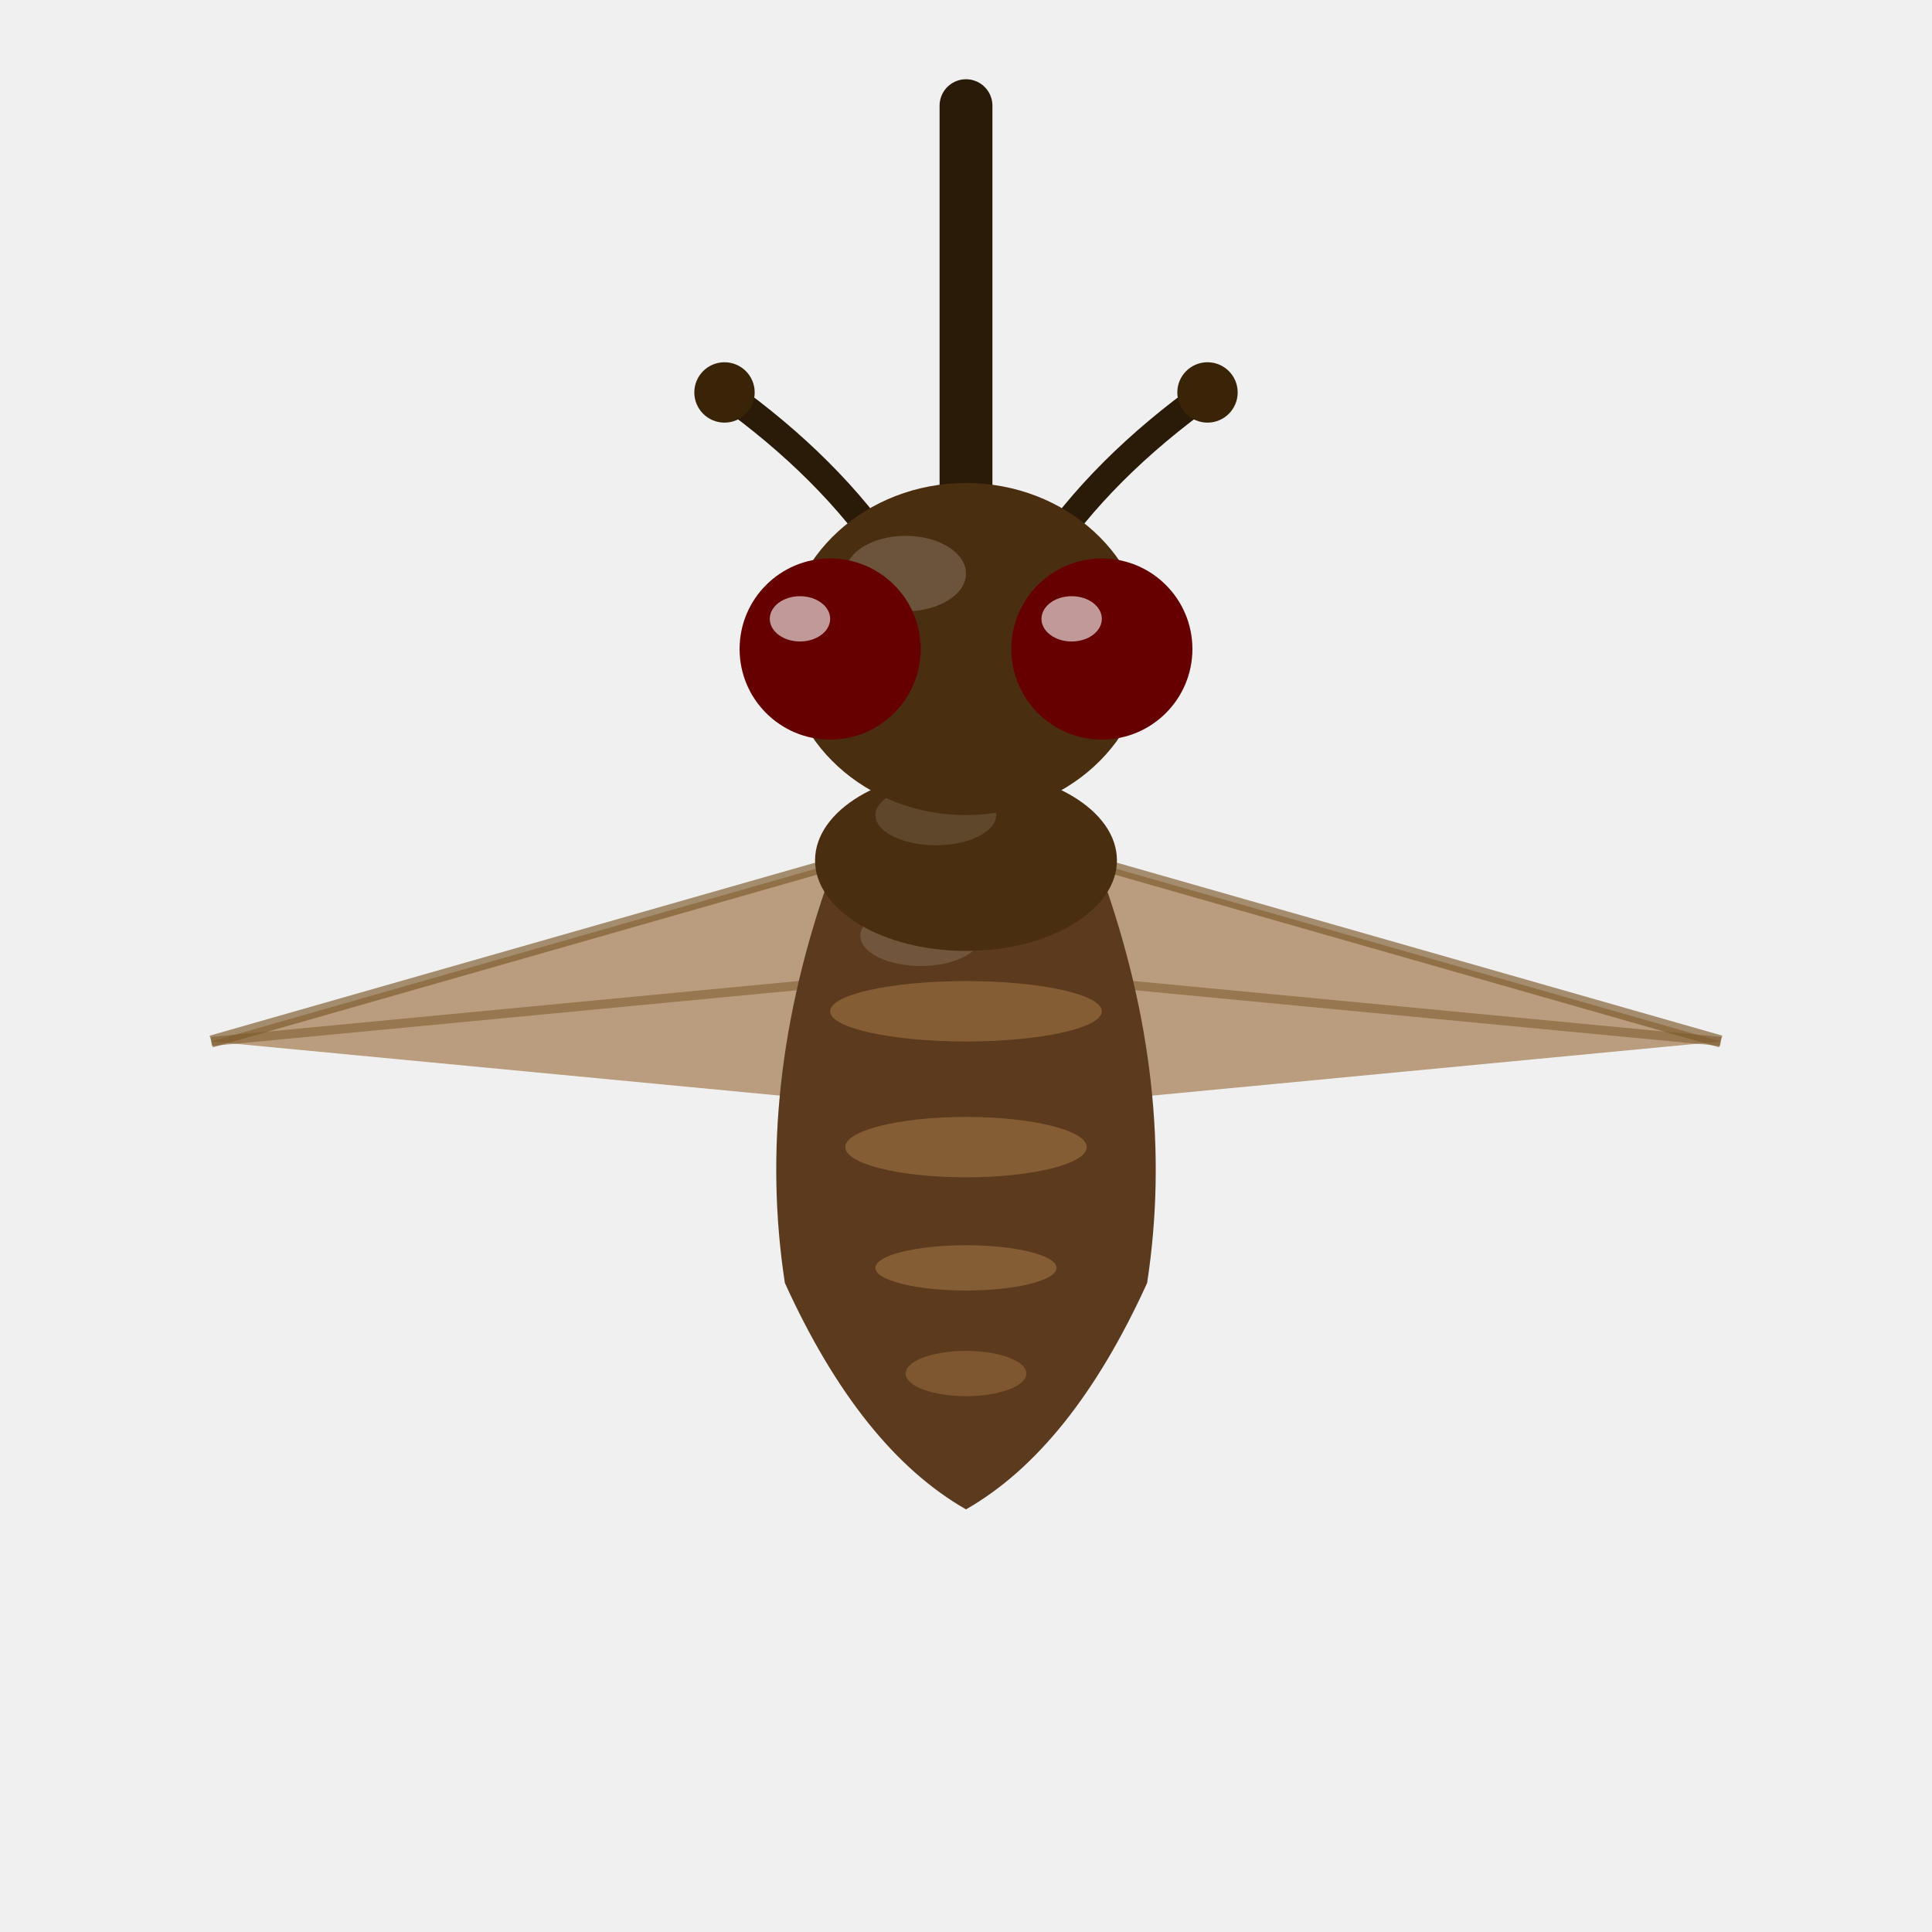
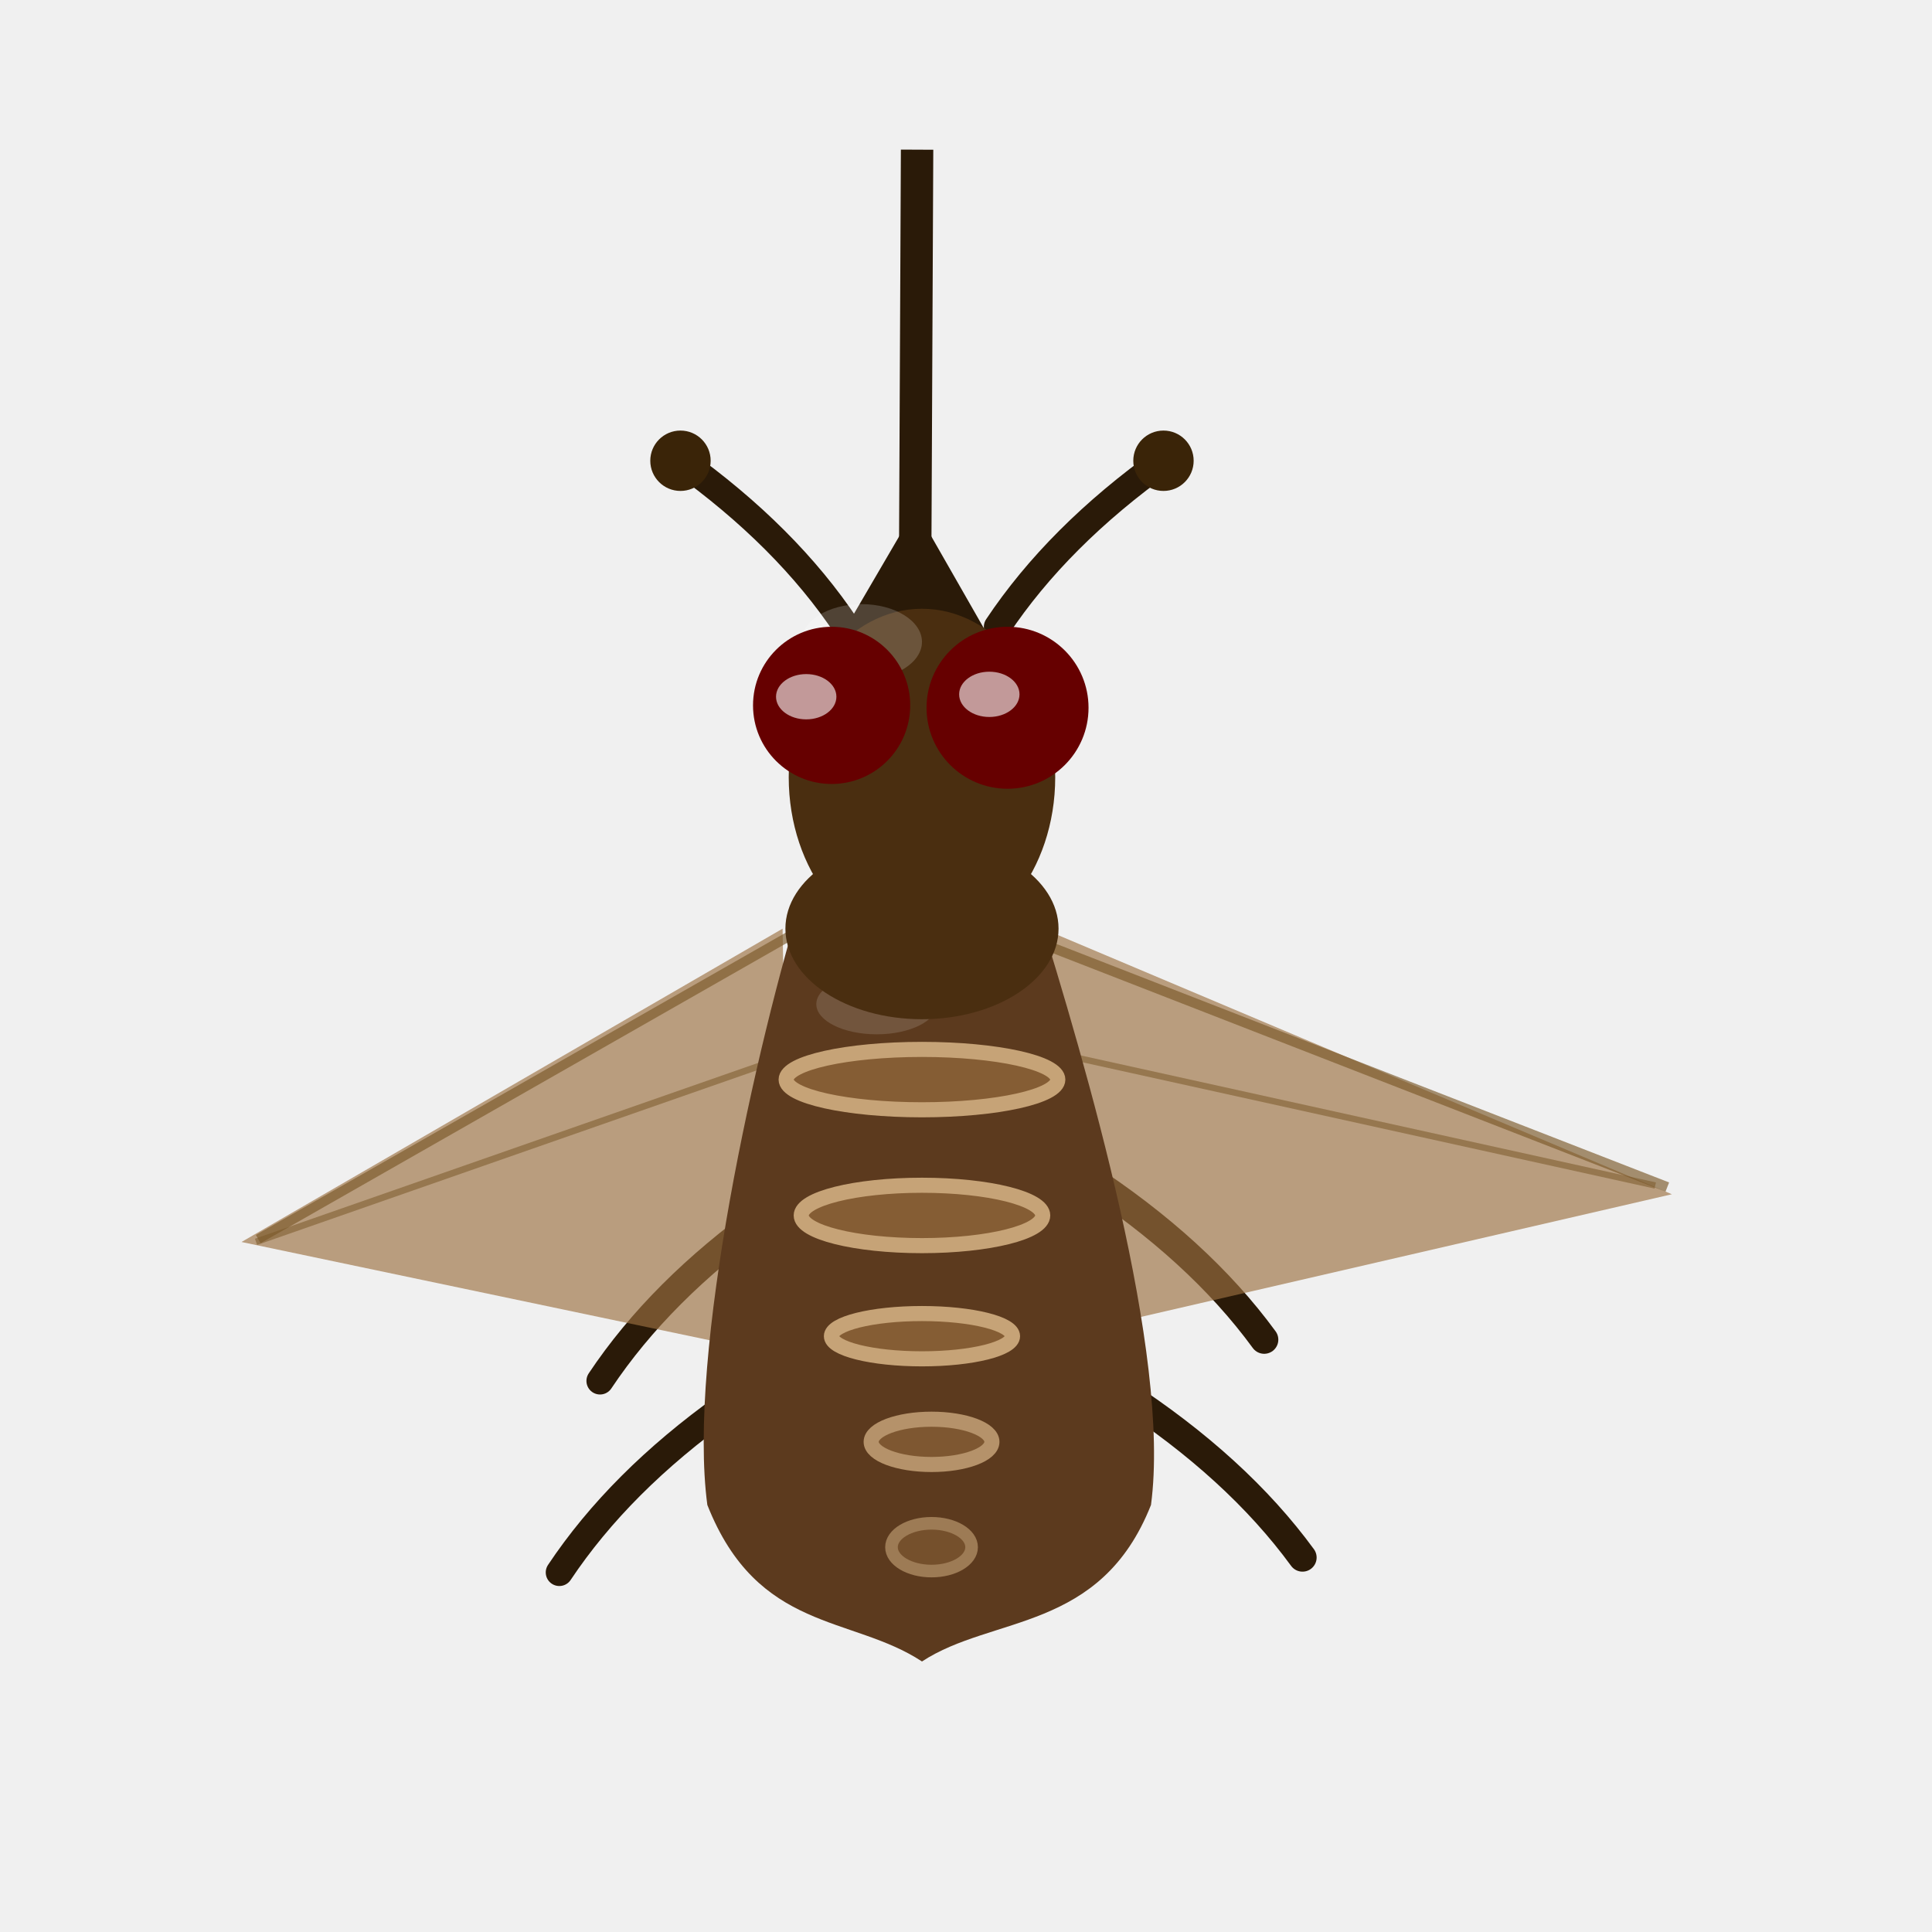
- <svg xmlns="http://www.w3.org/2000/svg" width="128" height="128" viewBox="0 0 128 128">
-   <path d="M 56 57 L 14 69 L 56 73 Z" fill="#9B7040" opacity="0.65" />
-   <line x1="56" y1="57" x2="14" y2="69" stroke="#7A5828" stroke-width="0.8" opacity="0.65" />
-   <line x1="56" y1="65" x2="14" y2="69" stroke="#7A5828" stroke-width="0.6" opacity="0.55" />
-   <path d="M 72 57 L 114 69 L 72 73 Z" fill="#9B7040" opacity="0.65" />
-   <line x1="72" y1="57" x2="114" y2="69" stroke="#7A5828" stroke-width="0.8" opacity="0.65" />
-   <line x1="72" y1="65" x2="114" y2="69" stroke="#7A5828" stroke-width="0.6" opacity="0.55" />
-   <path d="M 59 37 Q 55 31 48 26" stroke="#2A1A08" stroke-width="1.8" stroke-linecap="round" fill="none" />
-   <path d="M 69 37 Q 73 31 80 26" stroke="#2A1A08" stroke-width="1.8" stroke-linecap="round" fill="none" />
-   <circle cx="48" cy="26" r="2" fill="#3A2408" />
-   <circle cx="80" cy="26" r="2" fill="#3A2408" />
-   <path d="M 55 58 Q 50 72 52 85 Q 57 96 64 100 Q 71 96 76 85 Q 78 72 73 58 Z" fill="#5C3A1E" />
-   <ellipse cx="64" cy="67" rx="9" ry="2" fill="#9B7040" opacity="0.65" />
-   <ellipse cx="64" cy="76" rx="8" ry="2" fill="#9B7040" opacity="0.65" />
-   <ellipse cx="64" cy="84" rx="6" ry="1.5" fill="#9B7040" opacity="0.65" />
-   <ellipse cx="64" cy="91" rx="4" ry="1.5" fill="#9B7040" opacity="0.55" />
-   <ellipse cx="61" cy="62" rx="4" ry="2" fill="white" opacity="0.14" />
-   <ellipse cx="64" cy="57" rx="10" ry="6" fill="#4A2E10" />
-   <ellipse cx="62" cy="54" rx="4" ry="2" fill="white" opacity="0.12" />
-   <path d="M 64 34 L 64 7" stroke="#2A1A08" stroke-width="3.5" stroke-linecap="round" fill="none" />
-   <ellipse cx="64" cy="43" rx="12" ry="11" fill="#4A2E10" />
-   <ellipse cx="60" cy="38" rx="4" ry="2.5" fill="white" opacity="0.18" />
-   <circle cx="55" cy="43" r="6" fill="#660000" />
-   <circle cx="73" cy="43" r="6" fill="#660000" />
-   <ellipse cx="53" cy="41" rx="2" ry="1.5" fill="white" opacity="0.60" />
-   <ellipse cx="71" cy="41" rx="2" ry="1.5" fill="white" opacity="0.60" />
+ <svg xmlns="http://www.w3.org/2000/svg" width="128" height="128" viewBox="0 0 128 128" version="1.1" id="svg16">
+   <defs id="defs16">
+     <marker style="overflow:visible" id="Triangle" refX="0" refY="0" orient="auto" markerWidth="1" markerHeight="1" viewBox="0 0 1 1" preserveAspectRatio="xMidYMid">
+       <path style="fill:context-stroke;fill-rule:evenodd;stroke:context-stroke;stroke-width:0.5pt" d="M 2.885,0 -1.44,2.5 v -5 z" id="path135" />
+     </marker>
+   </defs>
+   <path d="m 83.756,88.756 q -4.355,-5.961 -11.975,-10.928" stroke="#2a1a08" stroke-width="1.872" stroke-linecap="round" fill="none" id="path19" />
+   <path d="m 39.753,91.489 q 4,-6 11,-11" stroke="#2a1a08" stroke-width="1.8" stroke-linecap="round" fill="none" id="path18" />
+   <path d="M 51.849,61.526 16,82.285 52.32,89.908 Z" fill="#9b7040" opacity="0.65" id="path1" style="stroke-width:1.218" />
+   <line x1="53.086" y1="61.568" x2="17.107" y2="82.093" stroke="#7a5828" stroke-width="0.629" opacity="0.65" id="line1" />
+   <line x1="53.073" y1="69.656" x2="16.962" y2="82.275" stroke="#7a5828" stroke-width="0.437" opacity="0.55" id="line2" />
+   <path d="M 69.083,61.526 110.766,79.122 68.76,88.826 Z" fill="#9b7040" opacity="0.65" id="path2" style="stroke-width:0.812" />
+   <line x1="68.117" y1="62.161" x2="110.463" y2="78.646" stroke="#7a5828" stroke-width="0.657" opacity="0.65" id="line3" />
+   <line x1="69.074" y1="69.581" x2="109.665" y2="78.543" stroke="#7a5828" stroke-width="0.419" opacity="0.55" id="line4" />
+   <path d="m 56.083,41.526 q -4,-6 -11,-11" stroke="#2a1a08" stroke-width="1.8" stroke-linecap="round" fill="none" id="path4" />
+   <path d="M 86.294,103.19 Q 81.94,97.229 74.319,92.262" stroke="#2a1a08" stroke-width="1.872" stroke-linecap="round" fill="none" id="path17" />
+   <path d="m 66.083,41.526 q 4,-6 11,-11" stroke="#2a1a08" stroke-width="1.8" stroke-linecap="round" fill="none" id="path5" />
+   <circle cx="45.083" cy="30.526" r="2" fill="#3a2408" id="circle5" />
+   <circle cx="77.083" cy="30.526" r="2" fill="#3a2408" id="circle6" />
+   <path d="m 37.057,104.178 q 4,-6 11,-11" stroke="#2a1a08" stroke-width="1.8" stroke-linecap="round" fill="none" id="path16" />
+   <path d="m 53.352,58.719 c -3.333,10.741 -7.823,31.013 -6.489,40.987 3.333,8.439 9.554,7.302 14.221,10.371 4.667,-3.069 11.839,-1.932 15.172,-10.371 1.333,-9.974 -4.266,-29.001 -7.6,-39.742 z" fill="#5c3a1e" id="path6" style="stroke-width:1.073" />
+   <ellipse cx="61.083" cy="71.526" rx="9" ry="2" fill="#9b7040" opacity="0.65" id="ellipse6" style="stroke:#ffdba7;stroke-opacity:1" />
+   <ellipse cx="61.083" cy="80.526" rx="8" ry="2" fill="#9b7040" opacity="0.65" id="ellipse7" style="stroke:#ffdba7;stroke-opacity:1" />
+   <ellipse cx="61.083" cy="88.526" rx="6" ry="1.5" fill="#9b7040" opacity="0.65" id="ellipse8" style="stroke:#ffdba7;stroke-opacity:1" />
+   <ellipse cx="61.717" cy="95.526" rx="4" ry="1.5" fill="#9b7040" opacity="0.55" id="ellipse9" style="stroke:#ffdba7;stroke-opacity:1" />
+   <ellipse cx="58.083" cy="66.526" rx="4" ry="2" fill="#ffffff" opacity="0.14" id="ellipse10" />
+   <ellipse cx="61.083" cy="61.526" rx="9.048" ry="6" fill="#4a2e10" id="ellipse11" />
+   <ellipse cx="59.083" cy="58.526" rx="4" ry="2" fill="#ffffff" opacity="0.12" id="ellipse12" />
+   <path d="m 60.613,41.317 0.141,-30.328" stroke="#2a1a08" stroke-width="3.5" stroke-linecap="round" id="path12" style="stroke-width:2.147;stroke-linecap:square;stroke-linejoin:miter;stroke-miterlimit:5.4;stroke-dasharray:none;marker-start:url(#Triangle);paint-order:normal" />
+   <ellipse fill="#4a2e10" id="ellipse13" cx="61.083" cy="51.491" rx="8.828" ry="11.159" />
+   <ellipse cx="57.083" cy="42.526" rx="4" ry="2.5" fill="#ffffff" opacity="0.18" id="ellipse14" />
+   <circle cx="55.097" cy="46.733" r="5.207" fill="#660000" id="circle14" style="stroke-width:0.868" />
+   <circle fill="#660000" id="circle15" cx="66.752" cy="46.891" r="5.366" style="stroke-width:0.894" />
+   <ellipse cx="53.414" cy="46.16" rx="2" ry="1.5" fill="#ffffff" opacity="0.6" id="ellipse15" />
+   <ellipse cx="65.545" cy="46.002" rx="2" ry="1.5" fill="#ffffff" opacity="0.6" id="ellipse16" />
+   <ellipse cx="61.717" cy="102.505" rx="2.654" ry="1.582" fill="#9b7040" opacity="0.55" id="ellipse19" style="opacity:0.4;stroke:#ffdba7;stroke-width:0.836;stroke-opacity:1" />
</svg>
